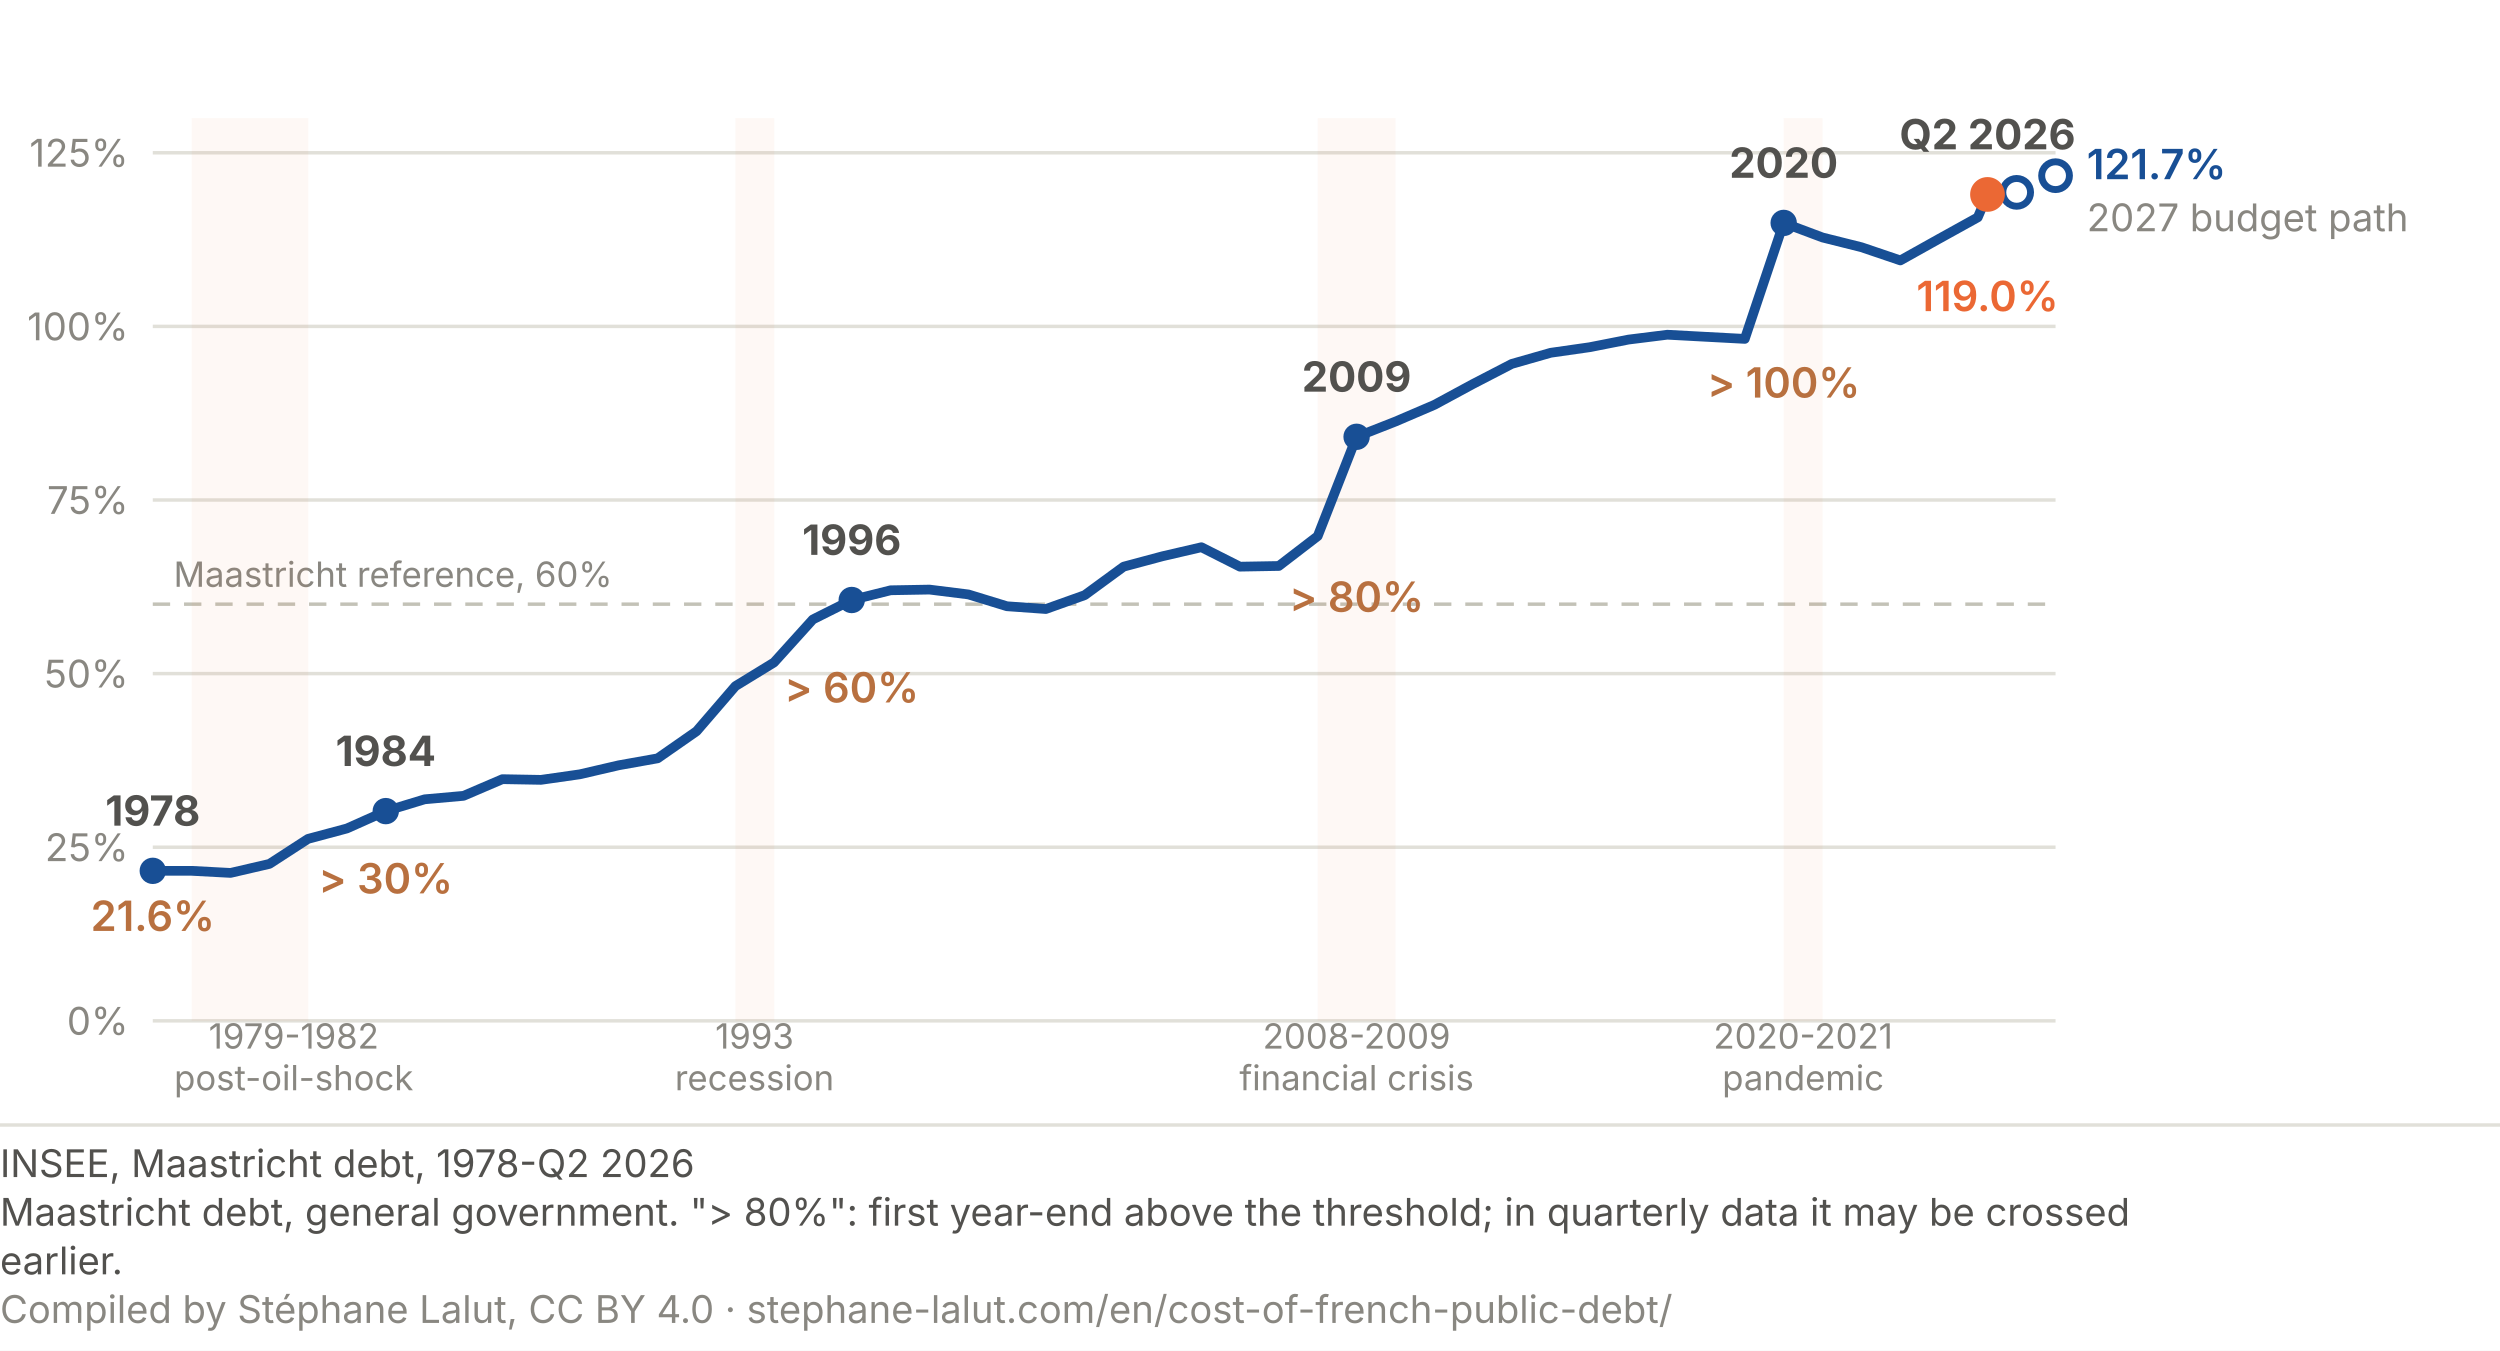
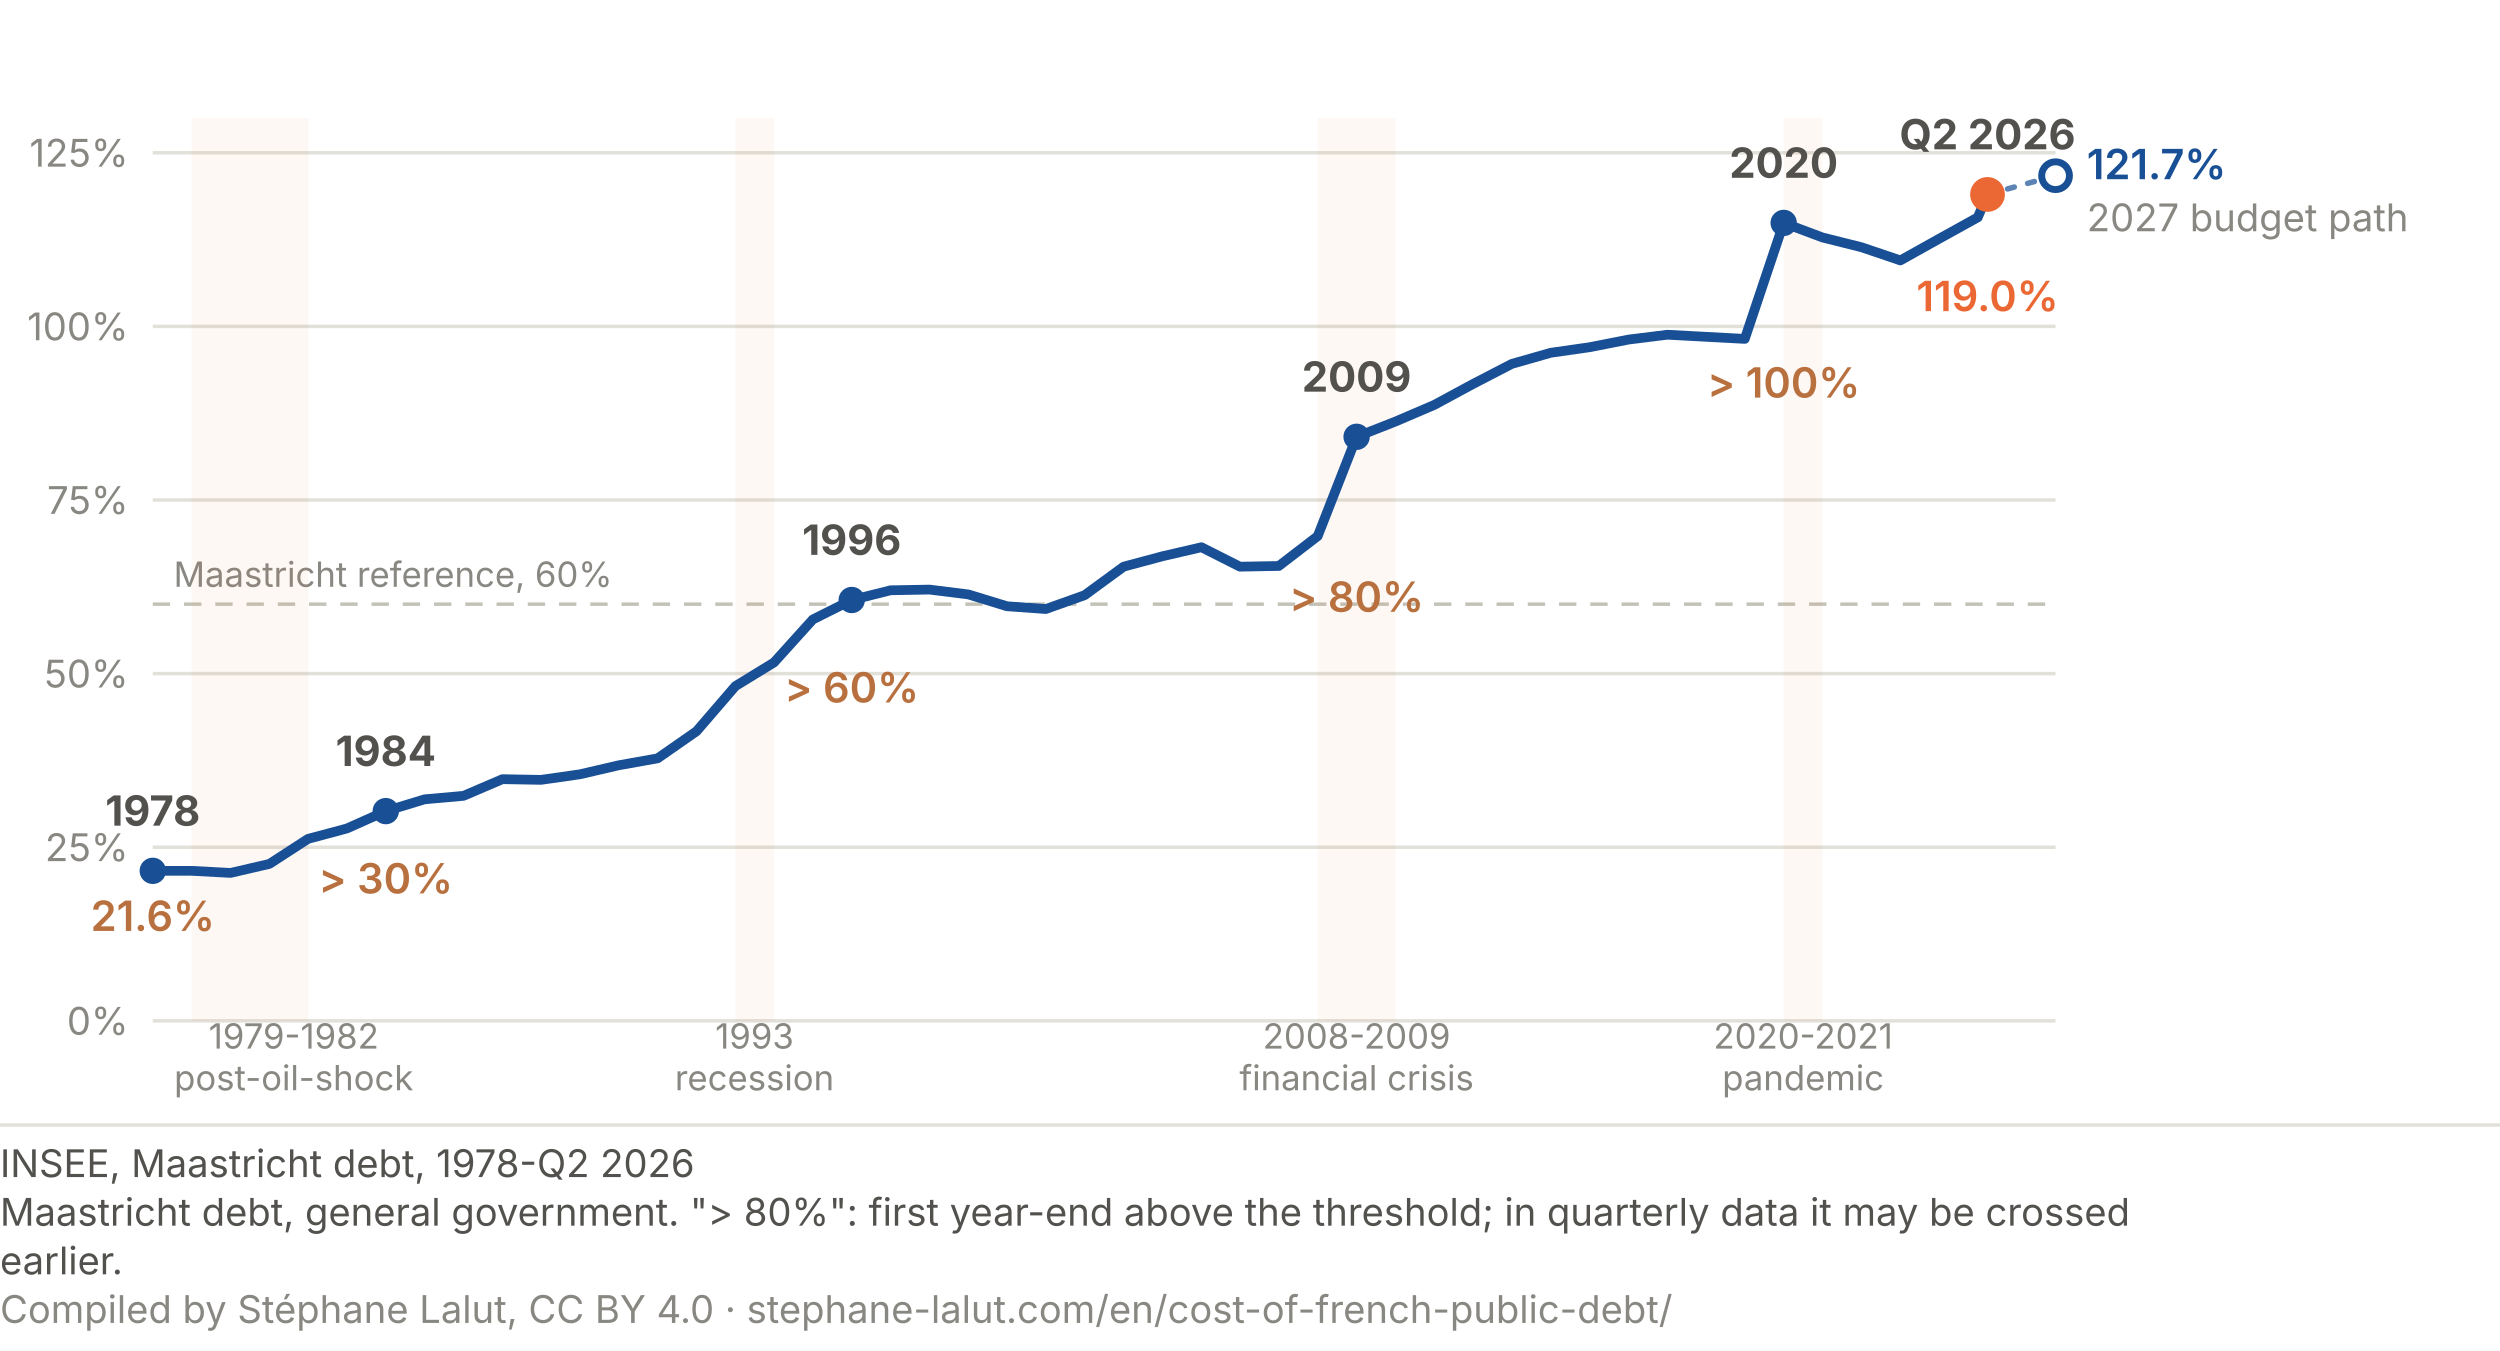
<svg xmlns="http://www.w3.org/2000/svg" viewBox="0 0 720 389" role="img" font-variant-numeric="tabular-nums" aria-labelledby="dl-t dl-d" font-family="system-ui, -apple-system, Segoe UI, sans-serif">
  <rect width="720" height="389" fill="#fff" />
  <line x1="44.0" y1="294.0" x2="592.0" y2="294.0" stroke="#e1e0d9" stroke-width="1" />
  <text x="37.0" y="298.0" font-family="system-ui, -apple-system, Segoe UI, sans-serif" font-size="11" fill="#898781" text-anchor="end">0%</text>
  <line x1="44.0" y1="244.0" x2="592.0" y2="244.0" stroke="#e1e0d9" stroke-width="1" />
  <text x="37.0" y="248.0" font-family="system-ui, -apple-system, Segoe UI, sans-serif" font-size="11" fill="#898781" text-anchor="end">25%</text>
  <line x1="44.0" y1="194.0" x2="592.0" y2="194.0" stroke="#e1e0d9" stroke-width="1" />
  <text x="37.0" y="198.0" font-family="system-ui, -apple-system, Segoe UI, sans-serif" font-size="11" fill="#898781" text-anchor="end">50%</text>
  <line x1="44.0" y1="144.0" x2="592.0" y2="144.0" stroke="#e1e0d9" stroke-width="1" />
  <text x="37.0" y="148.0" font-family="system-ui, -apple-system, Segoe UI, sans-serif" font-size="11" fill="#898781" text-anchor="end">75%</text>
  <line x1="44.0" y1="94.0" x2="592.0" y2="94.0" stroke="#e1e0d9" stroke-width="1" />
  <text x="37.0" y="98.0" font-family="system-ui, -apple-system, Segoe UI, sans-serif" font-size="11" fill="#898781" text-anchor="end">100%</text>
  <line x1="44.0" y1="44.0" x2="592.0" y2="44.0" stroke="#e1e0d9" stroke-width="1" />
  <text x="37.0" y="48.0" font-family="system-ui, -apple-system, Segoe UI, sans-serif" font-size="11" fill="#898781" text-anchor="end">125%</text>
  <line x1="44.0" y1="174.0" x2="592.0" y2="174.0" stroke="#c3c2b7" stroke-width="1" stroke-dasharray="5 4" />
  <text x="50.0" y="169.0" font-family="system-ui, -apple-system, Segoe UI, sans-serif" font-size="10" fill="#898781">Maastricht reference, 60%</text>
-   <path d="M580.8,55.4 L592.0,50.6" fill="none" stroke="#184f95" stroke-width="2" stroke-dasharray="4 4" opacity="0.6" />
-   <circle cx="580.8" cy="55.4" r="4" fill="#ffffff" stroke="#184f95" stroke-width="2" />
+   <path d="M 572.4 56.0 L 592.0 50.6" fill="none" stroke="#184f95" stroke-width="1.6" stroke-dasharray="2 4" stroke-linecap="round" opacity="0.7" />
  <circle cx="592.0" cy="50.6" r="4" fill="#ffffff" stroke="#184f95" stroke-width="2" />
  <text x="601.0" y="51.6" font-family="system-ui, -apple-system, Segoe UI, sans-serif" font-size="12" font-weight="600" fill="#184f95">121.7%</text>
  <text x="601.0" y="66.6" font-family="system-ui, -apple-system, Segoe UI, sans-serif" font-size="11" fill="#898781">2027 budget path</text>
  <rect x="55.2" y="34.0" width="33.6" height="260.0" fill="#eb6834" opacity="0.05" />
  <rect x="211.8" y="34.0" width="11.2" height="260.0" fill="#eb6834" opacity="0.05" />
  <rect x="379.5" y="34.0" width="22.4" height="260.0" fill="#eb6834" opacity="0.05" />
  <rect x="513.7" y="34.0" width="11.2" height="260.0" fill="#eb6834" opacity="0.05" />
  <path d="M 44.0 250.8 L 55.2 250.8 L 66.4 251.4 L 77.6 248.8 L 88.7 241.6 L 99.9 238.6 L 111.1 233.6 L 122.3 230.2 L 133.5 229.2 L 144.7 224.4 L 155.8 224.6 L 167.0 223.0 L 178.2 220.4 L 189.4 218.4 L 200.6 210.6 L 211.8 197.6 L 222.9 190.8 L 234.1 178.4 L 245.3 172.8 L 256.5 170.0 L 267.7 169.8 L 278.9 171.2 L 290.0 174.6 L 301.2 175.4 L 312.4 171.4 L 323.6 163.2 L 334.8 160.2 L 346.0 157.6 L 357.1 163.2 L 368.3 163.0 L 379.5 154.4 L 390.7 125.8 L 401.9 121.4 L 413.1 116.6 L 424.2 110.6 L 435.4 104.8 L 446.6 101.6 L 457.8 100.0 L 469.0 97.8 L 480.2 96.4 L 491.3 97.0 L 502.5 97.6 L 513.7 64.2 L 524.9 68.4 L 536.1 71.2 L 547.3 75.0 L 558.4 68.8 L 569.6 62.6 L 572.4 56.0" fill="none" stroke="#184f95" stroke-width="2.8" stroke-linejoin="round" />
  <circle cx="44.0" cy="250.8" r="3.8" fill="#184f95" />
  <text x="44.0" y="237.8" font-family="system-ui, -apple-system, Segoe UI, sans-serif" font-size="12" font-weight="700" fill="#52514e" text-anchor="middle">1978</text>
  <text x="44.0" y="268.1" font-family="system-ui, -apple-system, Segoe UI, sans-serif" font-size="12" font-weight="600" fill="#b8703f" text-anchor="middle">21.6%</text>
  <circle cx="111.1" cy="233.6" r="3.8" fill="#184f95" />
  <text x="111.1" y="220.6" font-family="system-ui, -apple-system, Segoe UI, sans-serif" font-size="12" font-weight="700" fill="#52514e" text-anchor="middle">1984</text>
  <text x="111.1" y="257.3" font-family="system-ui, -apple-system, Segoe UI, sans-serif" font-size="12" font-weight="600" fill="#b8703f" text-anchor="middle">&gt; 30%</text>
  <circle cx="245.3" cy="172.8" r="3.8" fill="#184f95" />
  <text x="245.3" y="159.8" font-family="system-ui, -apple-system, Segoe UI, sans-serif" font-size="12" font-weight="700" fill="#52514e" text-anchor="middle">1996</text>
  <text x="245.3" y="202.3" font-family="system-ui, -apple-system, Segoe UI, sans-serif" font-size="12" font-weight="600" fill="#b8703f" text-anchor="middle">&gt; 60%</text>
  <circle cx="390.7" cy="125.8" r="3.8" fill="#184f95" />
  <text x="390.7" y="112.8" font-family="system-ui, -apple-system, Segoe UI, sans-serif" font-size="12" font-weight="700" fill="#52514e" text-anchor="middle">2009</text>
  <text x="390.7" y="176.2" font-family="system-ui, -apple-system, Segoe UI, sans-serif" font-size="12" font-weight="600" fill="#b8703f" text-anchor="middle">&gt; 80%</text>
  <circle cx="513.7" cy="64.2" r="3.8" fill="#184f95" />
  <text x="513.7" y="51.2" font-family="system-ui, -apple-system, Segoe UI, sans-serif" font-size="12" font-weight="700" fill="#52514e" text-anchor="middle">2020</text>
  <text x="513.7" y="114.5" font-family="system-ui, -apple-system, Segoe UI, sans-serif" font-size="12" font-weight="600" fill="#b8703f" text-anchor="middle">&gt; 100%</text>
  <circle cx="572.4" cy="56.0" r="5" fill="#eb6834" />
  <text x="572.4" y="43.0" font-family="system-ui, -apple-system, Segoe UI, sans-serif" font-size="12" font-weight="700" fill="#52514e" text-anchor="middle">Q2 2026</text>
  <text x="572.4" y="89.6" font-family="system-ui, -apple-system, Segoe UI, sans-serif" font-size="12" font-weight="600" fill="#eb6834" text-anchor="middle">119.0%</text>
  <text x="84.6" y="302.0" font-family="system-ui, -apple-system, Segoe UI, sans-serif" font-size="10" fill="#898781" text-anchor="middle">1979-1982</text>
  <text x="84.6" y="314.0" font-family="system-ui, -apple-system, Segoe UI, sans-serif" font-size="10" fill="#898781" text-anchor="middle">post-oil-shock</text>
  <text x="217.3" y="302.0" font-family="system-ui, -apple-system, Segoe UI, sans-serif" font-size="10" fill="#898781" text-anchor="middle">1993</text>
  <text x="217.3" y="314.0" font-family="system-ui, -apple-system, Segoe UI, sans-serif" font-size="10" fill="#898781" text-anchor="middle">recession</text>
  <text x="390.7" y="302.0" font-family="system-ui, -apple-system, Segoe UI, sans-serif" font-size="10" fill="#898781" text-anchor="middle">2008-2009</text>
  <text x="390.7" y="314.0" font-family="system-ui, -apple-system, Segoe UI, sans-serif" font-size="10" fill="#898781" text-anchor="middle">financial crisis</text>
  <text x="519.3" y="302.0" font-family="system-ui, -apple-system, Segoe UI, sans-serif" font-size="10" fill="#898781" text-anchor="middle">2020-2021</text>
  <text x="519.3" y="314.0" font-family="system-ui, -apple-system, Segoe UI, sans-serif" font-size="10" fill="#898781" text-anchor="middle">pandemic</text>
  <line x1="0" y1="324.0" x2="720" y2="324.0" stroke="#e1e0d9" />
  <text class="pied-source" x="0" y="339.0" font-size="11" fill="#52514e">INSEE, Maastricht debt, 1978-Q2 2026</text>
  <text class="pied-note" x="0" y="353.0" font-size="11" fill="#52514e">Maastricht debt, general government. "&gt; 80%": first year-end above the threshold; in quarterly data it may be crossed</text>
  <text class="pied-note" x="0" y="367.0" font-size="11" fill="#52514e">earlier.</text>
  <text class="pied-licence" x="0" y="381.0" font-size="11" fill="#898781">Compiled by Stéphane Lalut, CC BY 4.0 · stephane-lalut.com/en/cost-of-french-public-debt/</text>
</svg>
